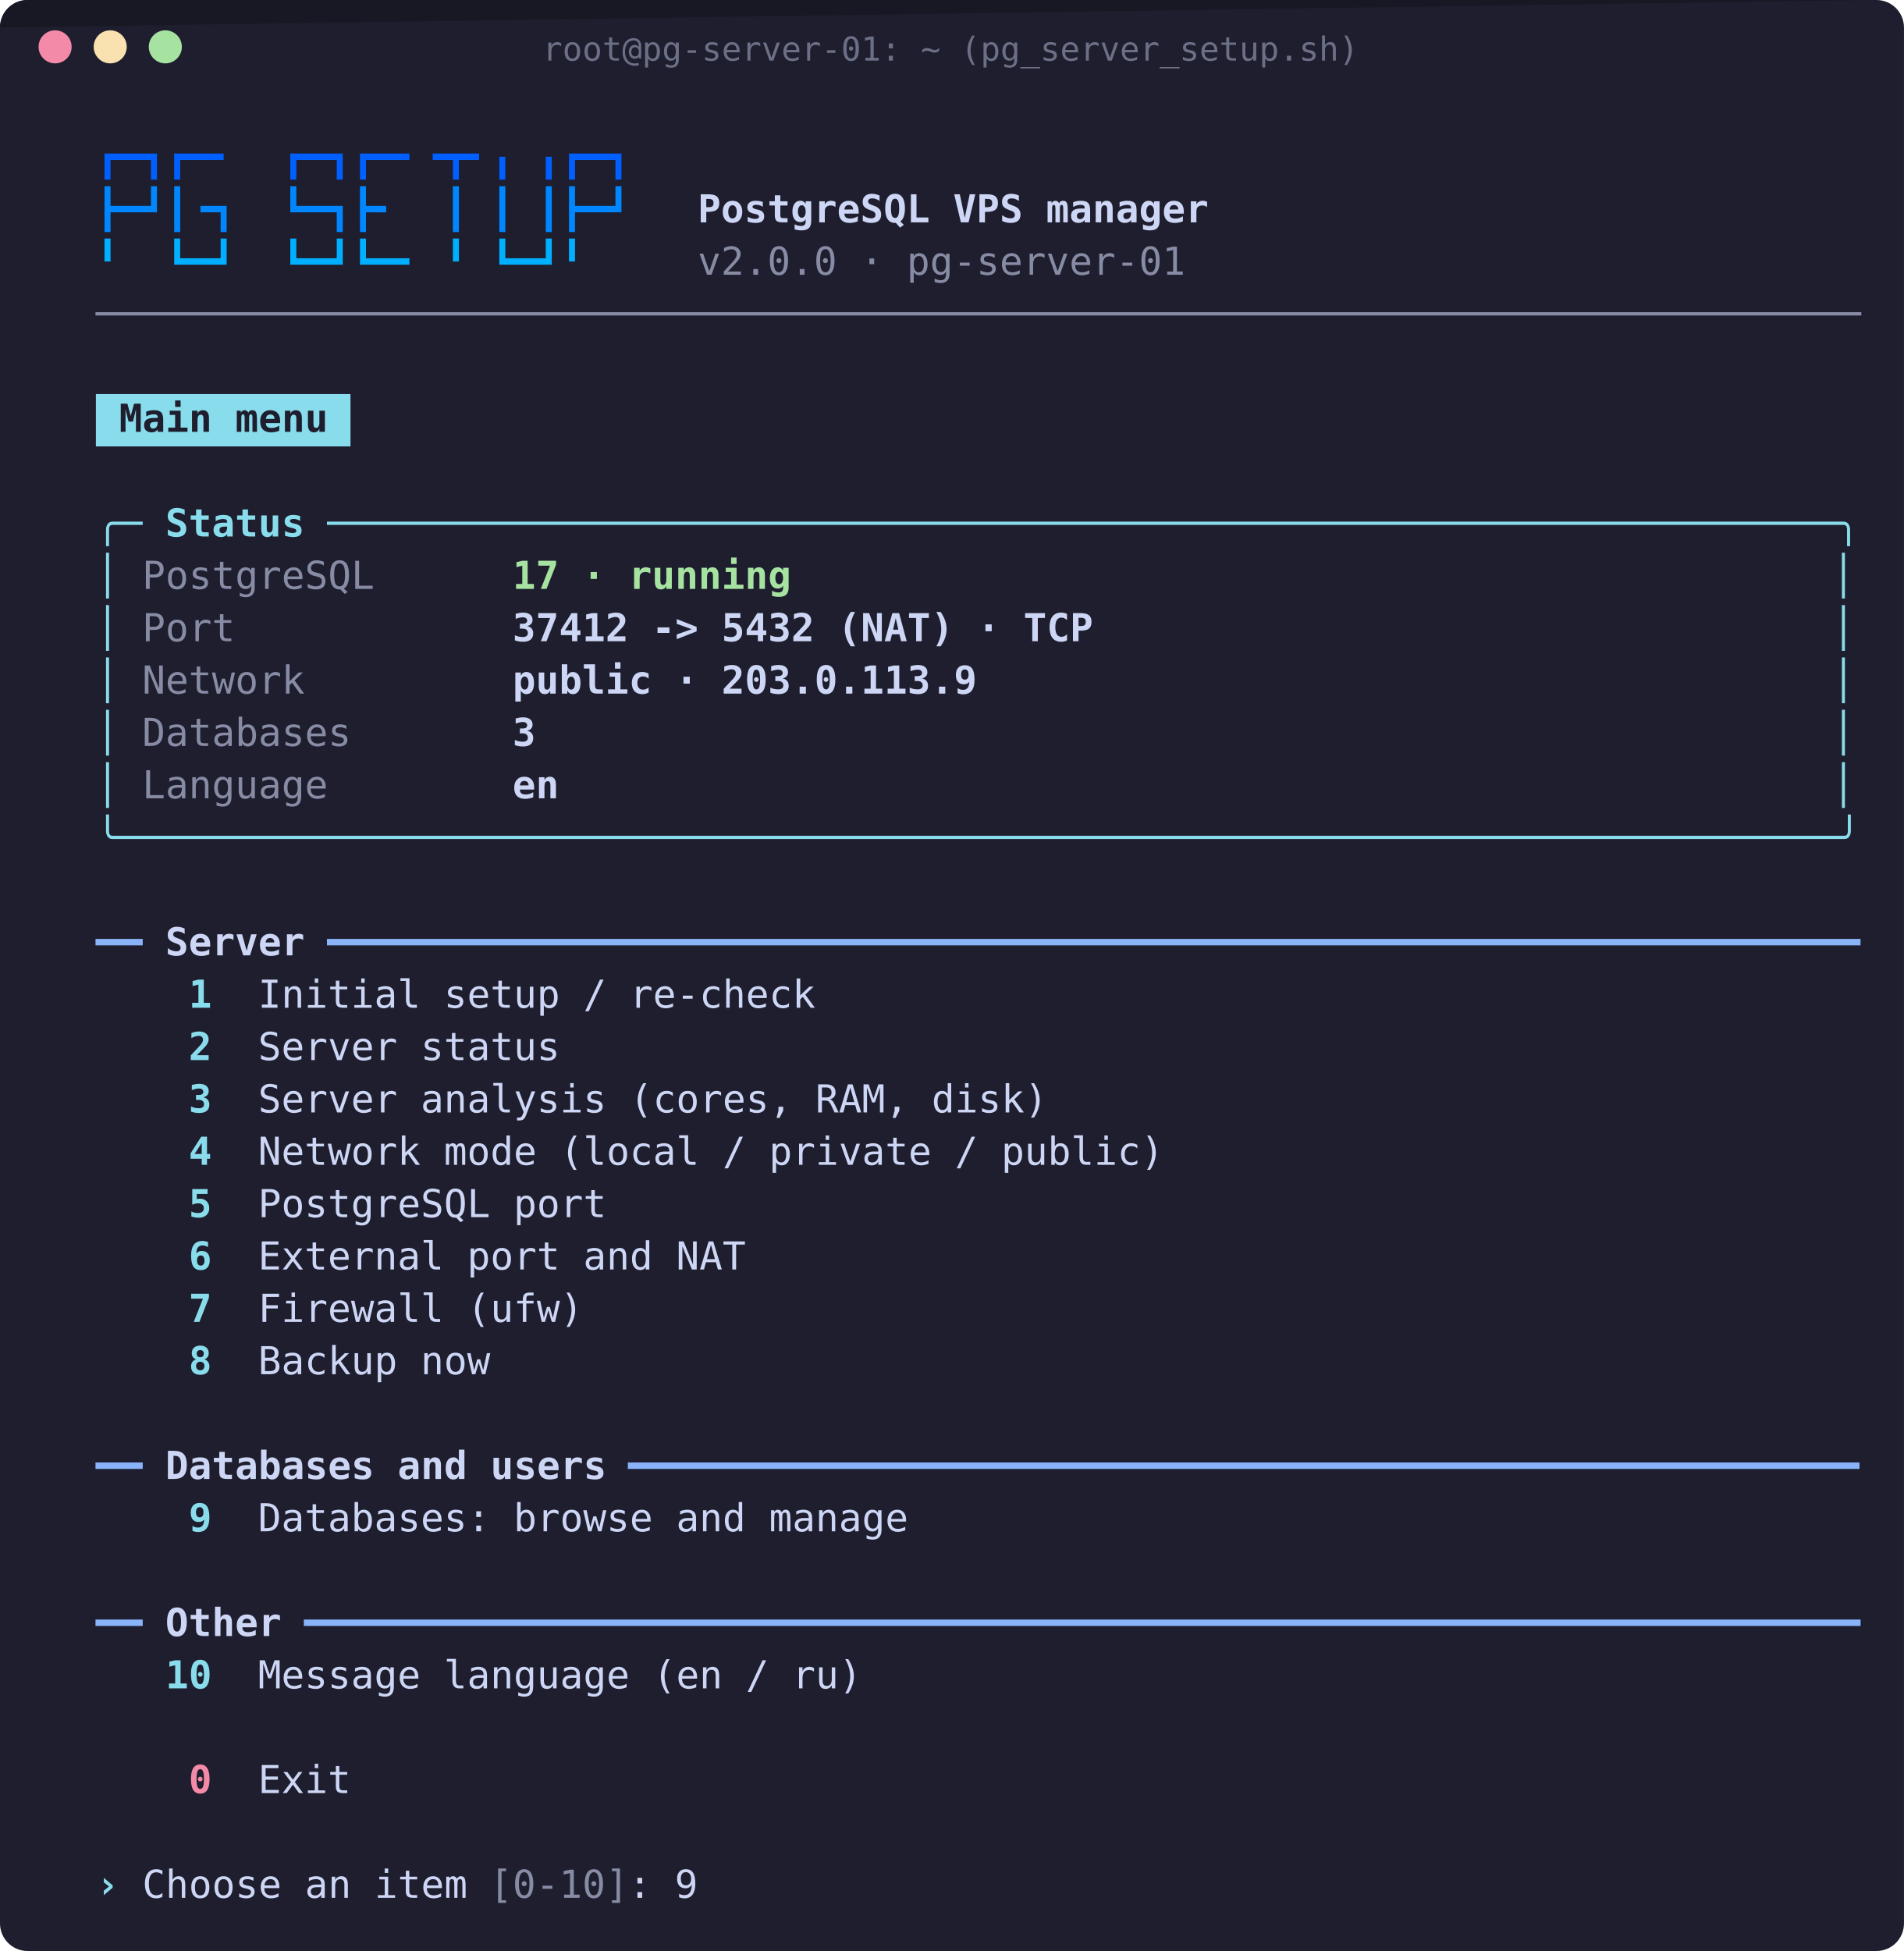
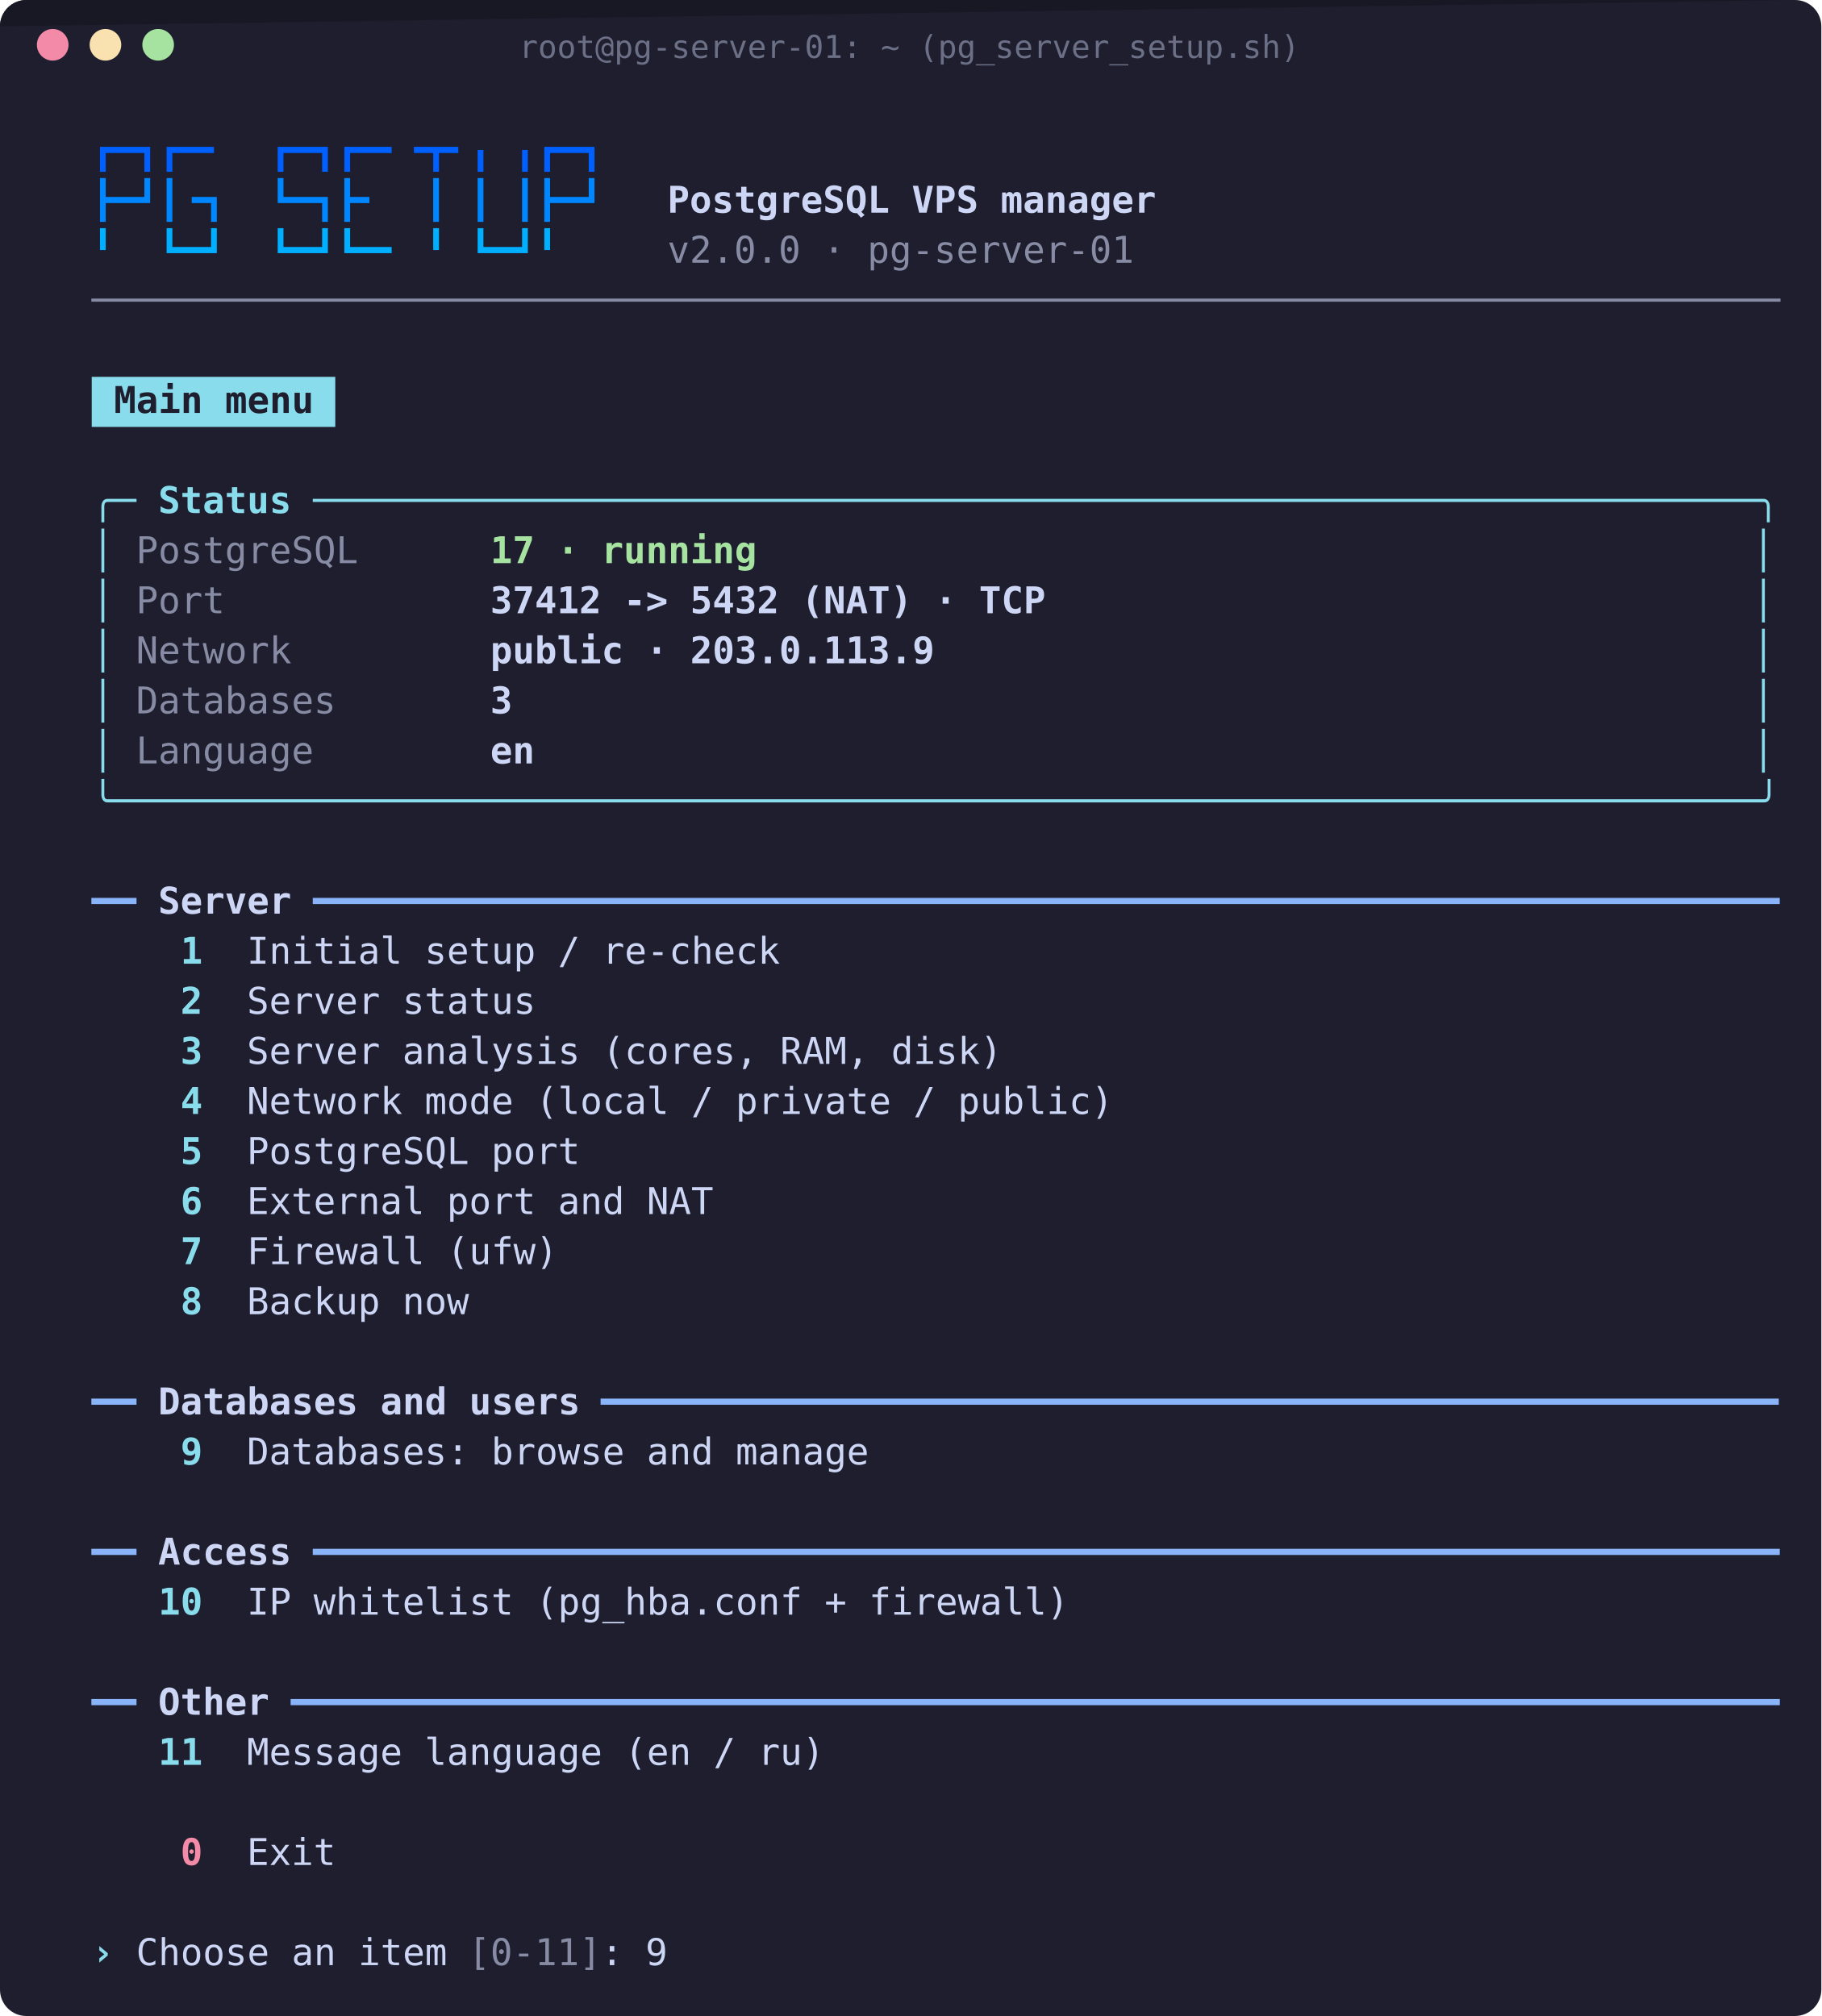
- <svg xmlns="http://www.w3.org/2000/svg" width="691" height="708" viewBox="0 0 691 708" role="img" aria-label="root@pg-server-01: ~ (pg_server_setup.sh)">
+ <svg xmlns="http://www.w3.org/2000/svg" width="691" height="765" viewBox="0 0 691 765" role="img" aria-label="root@pg-server-01: ~ (pg_server_setup.sh)">
  <rect width="100%" height="100%" rx="10" fill="#1e1e2e" />
  <path d="M0 10a10 10 0 0 1 10-10h671p10 10v24H0z" fill="#181825" />
  <circle cx="20" cy="17" r="6" fill="#f38ba8" />
  <circle cx="40" cy="17" r="6" fill="#f9e2af" />
  <circle cx="60" cy="17" r="6" fill="#a6e3a1" />
  <text x="345" y="22" fill="#6c7086" font-size="12" text-anchor="middle" font-family="'JetBrains Mono','DejaVu Sans Mono',Menlo,Consolas,monospace">root@pg-server-01: ~ (pg_server_setup.sh)</text>
  <g font-family="'JetBrains Mono','DejaVu Sans Mono',Menlo,Consolas,monospace" font-size="14">
    <text x="34.8" y="61.7" fill="#005fff" font-weight="bold" textLength="193.2" lengthAdjust="spacingAndGlyphs" xml:space="preserve">┏━┓┏━╸  ┏━┓┏━╸╺┳╸╻ ╻┏━┓</text>
    <text x="34.8" y="80.7" fill="#0087ff" font-weight="bold" textLength="193.2" lengthAdjust="spacingAndGlyphs" xml:space="preserve">┣━┛┃╺┓  ┗━┓┣╸  ┃ ┃ ┃┣━┛</text>
    <text x="253.2" y="80.7" fill="#cdd6f4" font-weight="bold" textLength="184.8" lengthAdjust="spacingAndGlyphs" xml:space="preserve">PostgreSQL VPS manager</text>
    <text x="34.8" y="99.7" fill="#00afff" font-weight="bold" textLength="193.2" lengthAdjust="spacingAndGlyphs" xml:space="preserve">╹  ┗━┛  ┗━┛┗━╸ ╹ ┗━┛╹  </text>
    <text x="253.2" y="99.7" fill="#cdd6f4" opacity="0.6" textLength="176.4" lengthAdjust="spacingAndGlyphs" xml:space="preserve">v2.0.0 · pg-server-01</text>
    <text x="34.8" y="118.7" fill="#cdd6f4" opacity="0.6" textLength="638.4" lengthAdjust="spacingAndGlyphs" xml:space="preserve">────────────────────────────────────────────────────────────────────────────</text>
    <rect x="34.8" y="143.0" width="92.4" height="19.0" fill="#89dceb" />
    <text x="34.8" y="156.7" fill="#1e1e2e" font-weight="bold" textLength="92.4" lengthAdjust="spacingAndGlyphs" xml:space="preserve"> Main menu </text>
    <text x="34.8" y="194.7" fill="#89dceb" font-weight="bold" textLength="16.8" lengthAdjust="spacingAndGlyphs" xml:space="preserve">╭─</text>
    <text x="60.0" y="194.7" fill="#89dceb" font-weight="bold" textLength="50.4" lengthAdjust="spacingAndGlyphs" xml:space="preserve">Status</text>
    <text x="118.8" y="194.7" fill="#89dceb" font-weight="bold" textLength="554.4" lengthAdjust="spacingAndGlyphs" xml:space="preserve">─────────────────────────────────────────────────────────────────╮</text>
    <text x="34.8" y="213.7" fill="#89dceb" font-weight="bold" textLength="8.4" lengthAdjust="spacingAndGlyphs" xml:space="preserve">│</text>
    <text x="51.6" y="213.7" fill="#cdd6f4" opacity="0.6" textLength="84.0" lengthAdjust="spacingAndGlyphs" xml:space="preserve">PostgreSQL</text>
    <text x="186.0" y="213.7" fill="#a6e3a1" font-weight="bold" textLength="100.8" lengthAdjust="spacingAndGlyphs" xml:space="preserve">17 · running</text>
    <text x="664.8" y="213.7" fill="#89dceb" font-weight="bold" textLength="8.4" lengthAdjust="spacingAndGlyphs" xml:space="preserve">│</text>
    <text x="34.8" y="232.7" fill="#89dceb" font-weight="bold" textLength="8.4" lengthAdjust="spacingAndGlyphs" xml:space="preserve">│</text>
    <text x="51.6" y="232.7" fill="#cdd6f4" opacity="0.6" textLength="33.6" lengthAdjust="spacingAndGlyphs" xml:space="preserve">Port</text>
    <text x="186.0" y="232.7" fill="#cdd6f4" font-weight="bold" textLength="210.0" lengthAdjust="spacingAndGlyphs" xml:space="preserve">37412 -&gt; 5432 (NAT) · TCP</text>
    <text x="664.8" y="232.7" fill="#89dceb" font-weight="bold" textLength="8.4" lengthAdjust="spacingAndGlyphs" xml:space="preserve">│</text>
    <text x="34.8" y="251.7" fill="#89dceb" font-weight="bold" textLength="8.4" lengthAdjust="spacingAndGlyphs" xml:space="preserve">│</text>
    <text x="51.6" y="251.7" fill="#cdd6f4" opacity="0.6" textLength="58.8" lengthAdjust="spacingAndGlyphs" xml:space="preserve">Network</text>
    <text x="186.0" y="251.7" fill="#cdd6f4" font-weight="bold" textLength="168.0" lengthAdjust="spacingAndGlyphs" xml:space="preserve">public · 203.0.113.9</text>
    <text x="664.8" y="251.7" fill="#89dceb" font-weight="bold" textLength="8.4" lengthAdjust="spacingAndGlyphs" xml:space="preserve">│</text>
    <text x="34.8" y="270.7" fill="#89dceb" font-weight="bold" textLength="8.4" lengthAdjust="spacingAndGlyphs" xml:space="preserve">│</text>
    <text x="51.6" y="270.7" fill="#cdd6f4" opacity="0.6" textLength="75.6" lengthAdjust="spacingAndGlyphs" xml:space="preserve">Databases</text>
    <text x="186.0" y="270.7" fill="#cdd6f4" font-weight="bold" textLength="8.4" lengthAdjust="spacingAndGlyphs" xml:space="preserve">3</text>
    <text x="664.8" y="270.7" fill="#89dceb" font-weight="bold" textLength="8.4" lengthAdjust="spacingAndGlyphs" xml:space="preserve">│</text>
    <text x="34.8" y="289.7" fill="#89dceb" font-weight="bold" textLength="8.4" lengthAdjust="spacingAndGlyphs" xml:space="preserve">│</text>
    <text x="51.6" y="289.7" fill="#cdd6f4" opacity="0.6" textLength="67.2" lengthAdjust="spacingAndGlyphs" xml:space="preserve">Language</text>
    <text x="186.0" y="289.7" fill="#cdd6f4" font-weight="bold" textLength="16.8" lengthAdjust="spacingAndGlyphs" xml:space="preserve">en</text>
    <text x="664.8" y="289.7" fill="#89dceb" font-weight="bold" textLength="8.4" lengthAdjust="spacingAndGlyphs" xml:space="preserve">│</text>
    <text x="34.8" y="308.7" fill="#89dceb" font-weight="bold" textLength="638.4" lengthAdjust="spacingAndGlyphs" xml:space="preserve">╰──────────────────────────────────────────────────────────────────────────╯</text>
    <text x="34.8" y="346.7" fill="#89b4fa" font-weight="bold" textLength="16.8" lengthAdjust="spacingAndGlyphs" xml:space="preserve">━━</text>
    <text x="60.0" y="346.7" fill="#cdd6f4" font-weight="bold" textLength="50.4" lengthAdjust="spacingAndGlyphs" xml:space="preserve">Server</text>
    <text x="118.8" y="346.7" fill="#89b4fa" font-weight="bold" textLength="554.4" lengthAdjust="spacingAndGlyphs" xml:space="preserve">━━━━━━━━━━━━━━━━━━━━━━━━━━━━━━━━━━━━━━━━━━━━━━━━━━━━━━━━━━━━━━━━━━</text>
    <text x="51.6" y="365.7" fill="#89dceb" font-weight="bold" textLength="25.2" lengthAdjust="spacingAndGlyphs" xml:space="preserve">  1</text>
    <text x="76.8" y="365.7" fill="#cdd6f4" textLength="218.4" lengthAdjust="spacingAndGlyphs" xml:space="preserve">  Initial setup / re-check</text>
    <text x="51.6" y="384.7" fill="#89dceb" font-weight="bold" textLength="25.2" lengthAdjust="spacingAndGlyphs" xml:space="preserve">  2</text>
    <text x="76.8" y="384.7" fill="#cdd6f4" textLength="126.0" lengthAdjust="spacingAndGlyphs" xml:space="preserve">  Server status</text>
    <text x="51.6" y="403.7" fill="#89dceb" font-weight="bold" textLength="25.2" lengthAdjust="spacingAndGlyphs" xml:space="preserve">  3</text>
    <text x="76.8" y="403.7" fill="#cdd6f4" textLength="302.4" lengthAdjust="spacingAndGlyphs" xml:space="preserve">  Server analysis (cores, RAM, disk)</text>
    <text x="51.6" y="422.7" fill="#89dceb" font-weight="bold" textLength="25.2" lengthAdjust="spacingAndGlyphs" xml:space="preserve">  4</text>
    <text x="76.8" y="422.7" fill="#cdd6f4" textLength="344.4" lengthAdjust="spacingAndGlyphs" xml:space="preserve">  Network mode (local / private / public)</text>
    <text x="51.6" y="441.7" fill="#89dceb" font-weight="bold" textLength="25.2" lengthAdjust="spacingAndGlyphs" xml:space="preserve">  5</text>
    <text x="76.8" y="441.7" fill="#cdd6f4" textLength="142.8" lengthAdjust="spacingAndGlyphs" xml:space="preserve">  PostgreSQL port</text>
    <text x="51.6" y="460.7" fill="#89dceb" font-weight="bold" textLength="25.2" lengthAdjust="spacingAndGlyphs" xml:space="preserve">  6</text>
    <text x="76.8" y="460.7" fill="#cdd6f4" textLength="193.2" lengthAdjust="spacingAndGlyphs" xml:space="preserve">  External port and NAT</text>
    <text x="51.6" y="479.7" fill="#89dceb" font-weight="bold" textLength="25.2" lengthAdjust="spacingAndGlyphs" xml:space="preserve">  7</text>
    <text x="76.8" y="479.7" fill="#cdd6f4" textLength="134.4" lengthAdjust="spacingAndGlyphs" xml:space="preserve">  Firewall (ufw)</text>
    <text x="51.6" y="498.7" fill="#89dceb" font-weight="bold" textLength="25.2" lengthAdjust="spacingAndGlyphs" xml:space="preserve">  8</text>
    <text x="76.8" y="498.7" fill="#cdd6f4" textLength="100.8" lengthAdjust="spacingAndGlyphs" xml:space="preserve">  Backup now</text>
    <text x="34.8" y="536.7" fill="#89b4fa" font-weight="bold" textLength="16.8" lengthAdjust="spacingAndGlyphs" xml:space="preserve">━━</text>
    <text x="60.0" y="536.7" fill="#cdd6f4" font-weight="bold" textLength="159.6" lengthAdjust="spacingAndGlyphs" xml:space="preserve">Databases and users</text>
    <text x="228.0" y="536.7" fill="#89b4fa" font-weight="bold" textLength="445.2" lengthAdjust="spacingAndGlyphs" xml:space="preserve">━━━━━━━━━━━━━━━━━━━━━━━━━━━━━━━━━━━━━━━━━━━━━━━━━━━━━</text>
    <text x="51.6" y="555.7" fill="#89dceb" font-weight="bold" textLength="25.2" lengthAdjust="spacingAndGlyphs" xml:space="preserve">  9</text>
    <text x="76.8" y="555.7" fill="#cdd6f4" textLength="252.0" lengthAdjust="spacingAndGlyphs" xml:space="preserve">  Databases: browse and manage</text>
    <text x="34.8" y="593.7" fill="#89b4fa" font-weight="bold" textLength="16.8" lengthAdjust="spacingAndGlyphs" xml:space="preserve">━━</text>
-     <text x="60.0" y="593.7" fill="#cdd6f4" font-weight="bold" textLength="42.0" lengthAdjust="spacingAndGlyphs" xml:space="preserve">Other</text>
-     <text x="110.4" y="593.7" fill="#89b4fa" font-weight="bold" textLength="562.8" lengthAdjust="spacingAndGlyphs" xml:space="preserve">━━━━━━━━━━━━━━━━━━━━━━━━━━━━━━━━━━━━━━━━━━━━━━━━━━━━━━━━━━━━━━━━━━━</text>
+     <text x="60.0" y="593.7" fill="#cdd6f4" font-weight="bold" textLength="50.4" lengthAdjust="spacingAndGlyphs" xml:space="preserve">Access</text>
+     <text x="118.8" y="593.7" fill="#89b4fa" font-weight="bold" textLength="554.4" lengthAdjust="spacingAndGlyphs" xml:space="preserve">━━━━━━━━━━━━━━━━━━━━━━━━━━━━━━━━━━━━━━━━━━━━━━━━━━━━━━━━━━━━━━━━━━</text>
    <text x="51.6" y="612.7" fill="#89dceb" font-weight="bold" textLength="25.2" lengthAdjust="spacingAndGlyphs" xml:space="preserve"> 10</text>
-     <text x="76.8" y="612.7" fill="#cdd6f4" textLength="235.2" lengthAdjust="spacingAndGlyphs" xml:space="preserve">  Message language (en / ru)</text>
-     <text x="51.6" y="650.7" fill="#f38ba8" font-weight="bold" textLength="25.2" lengthAdjust="spacingAndGlyphs" xml:space="preserve">  0</text>
-     <text x="76.8" y="650.7" fill="#cdd6f4" textLength="50.4" lengthAdjust="spacingAndGlyphs" xml:space="preserve">  Exit</text>
-     <text x="34.8" y="688.7" fill="#89dceb" font-weight="bold" textLength="8.4" lengthAdjust="spacingAndGlyphs" xml:space="preserve">›</text>
-     <text x="43.2" y="688.7" fill="#cdd6f4" textLength="134.4" lengthAdjust="spacingAndGlyphs" xml:space="preserve"> Choose an item </text>
-     <text x="177.6" y="688.7" fill="#cdd6f4" opacity="0.6" textLength="50.4" lengthAdjust="spacingAndGlyphs" xml:space="preserve">[0-10]</text>
-     <text x="228.0" y="688.7" fill="#cdd6f4" textLength="25.2" lengthAdjust="spacingAndGlyphs" xml:space="preserve">: 9</text>
+     <text x="76.8" y="612.7" fill="#cdd6f4" textLength="327.6" lengthAdjust="spacingAndGlyphs" xml:space="preserve">  IP whitelist (pg_hba.conf + firewall)</text>
+     <text x="34.8" y="650.7" fill="#89b4fa" font-weight="bold" textLength="16.8" lengthAdjust="spacingAndGlyphs" xml:space="preserve">━━</text>
+     <text x="60.0" y="650.7" fill="#cdd6f4" font-weight="bold" textLength="42.0" lengthAdjust="spacingAndGlyphs" xml:space="preserve">Other</text>
+     <text x="110.4" y="650.7" fill="#89b4fa" font-weight="bold" textLength="562.8" lengthAdjust="spacingAndGlyphs" xml:space="preserve">━━━━━━━━━━━━━━━━━━━━━━━━━━━━━━━━━━━━━━━━━━━━━━━━━━━━━━━━━━━━━━━━━━━</text>
+     <text x="51.6" y="669.7" fill="#89dceb" font-weight="bold" textLength="25.2" lengthAdjust="spacingAndGlyphs" xml:space="preserve"> 11</text>
+     <text x="76.8" y="669.7" fill="#cdd6f4" textLength="235.2" lengthAdjust="spacingAndGlyphs" xml:space="preserve">  Message language (en / ru)</text>
+     <text x="51.6" y="707.7" fill="#f38ba8" font-weight="bold" textLength="25.2" lengthAdjust="spacingAndGlyphs" xml:space="preserve">  0</text>
+     <text x="76.8" y="707.7" fill="#cdd6f4" textLength="50.4" lengthAdjust="spacingAndGlyphs" xml:space="preserve">  Exit</text>
+     <text x="34.8" y="745.7" fill="#89dceb" font-weight="bold" textLength="8.4" lengthAdjust="spacingAndGlyphs" xml:space="preserve">›</text>
+     <text x="43.2" y="745.7" fill="#cdd6f4" textLength="134.4" lengthAdjust="spacingAndGlyphs" xml:space="preserve"> Choose an item </text>
+     <text x="177.6" y="745.7" fill="#cdd6f4" opacity="0.6" textLength="50.4" lengthAdjust="spacingAndGlyphs" xml:space="preserve">[0-11]</text>
+     <text x="228.0" y="745.7" fill="#cdd6f4" textLength="25.2" lengthAdjust="spacingAndGlyphs" xml:space="preserve">: 9</text>
  </g>
</svg>
